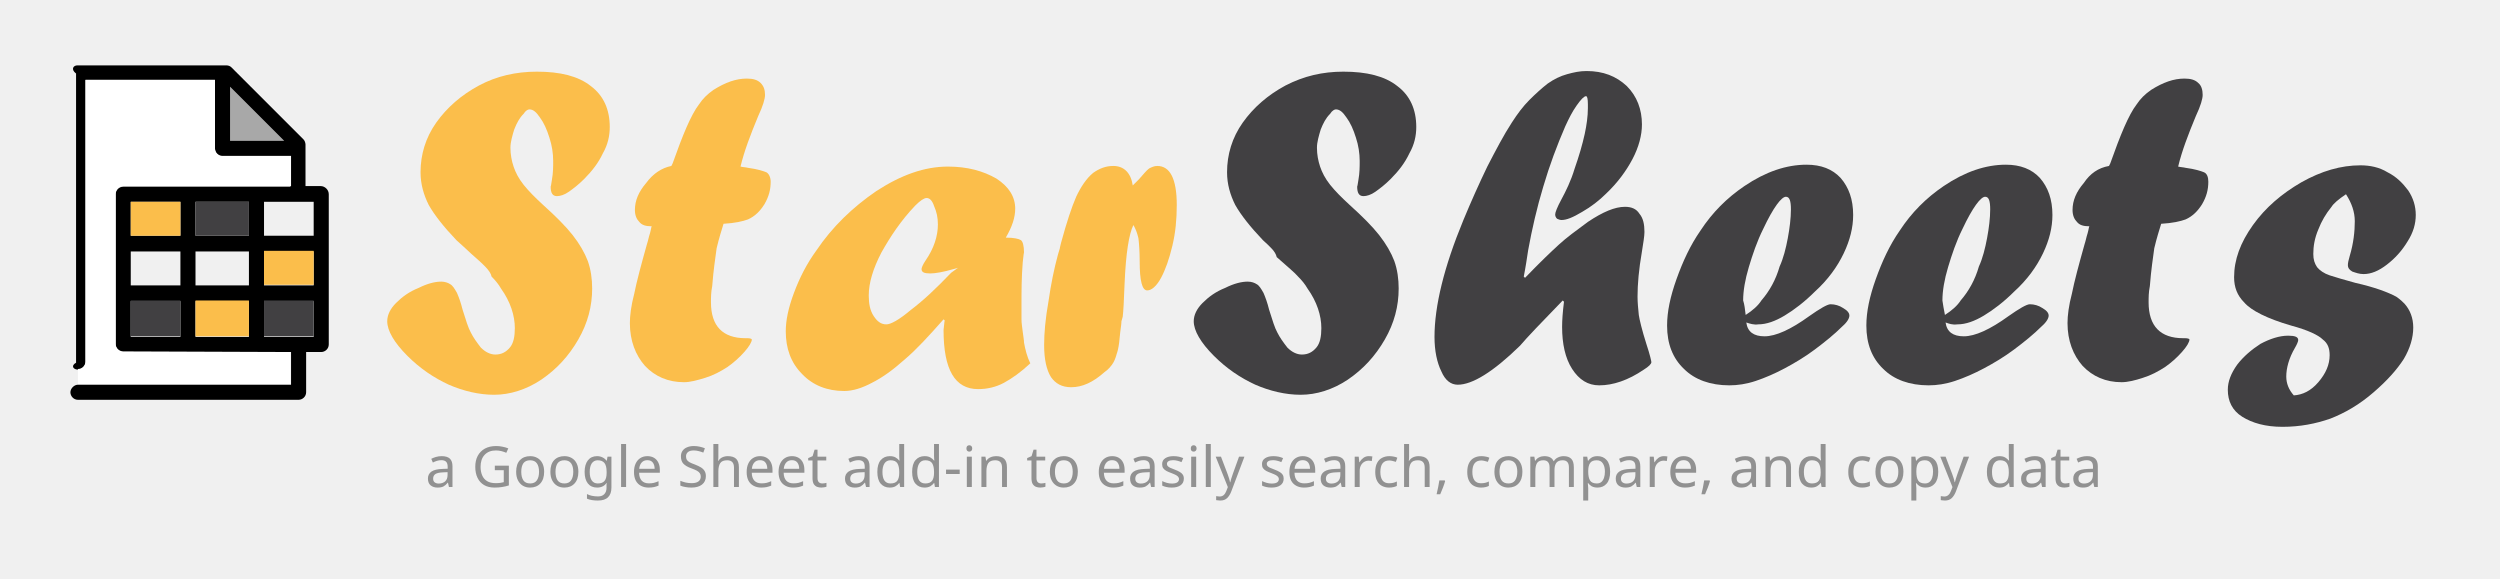
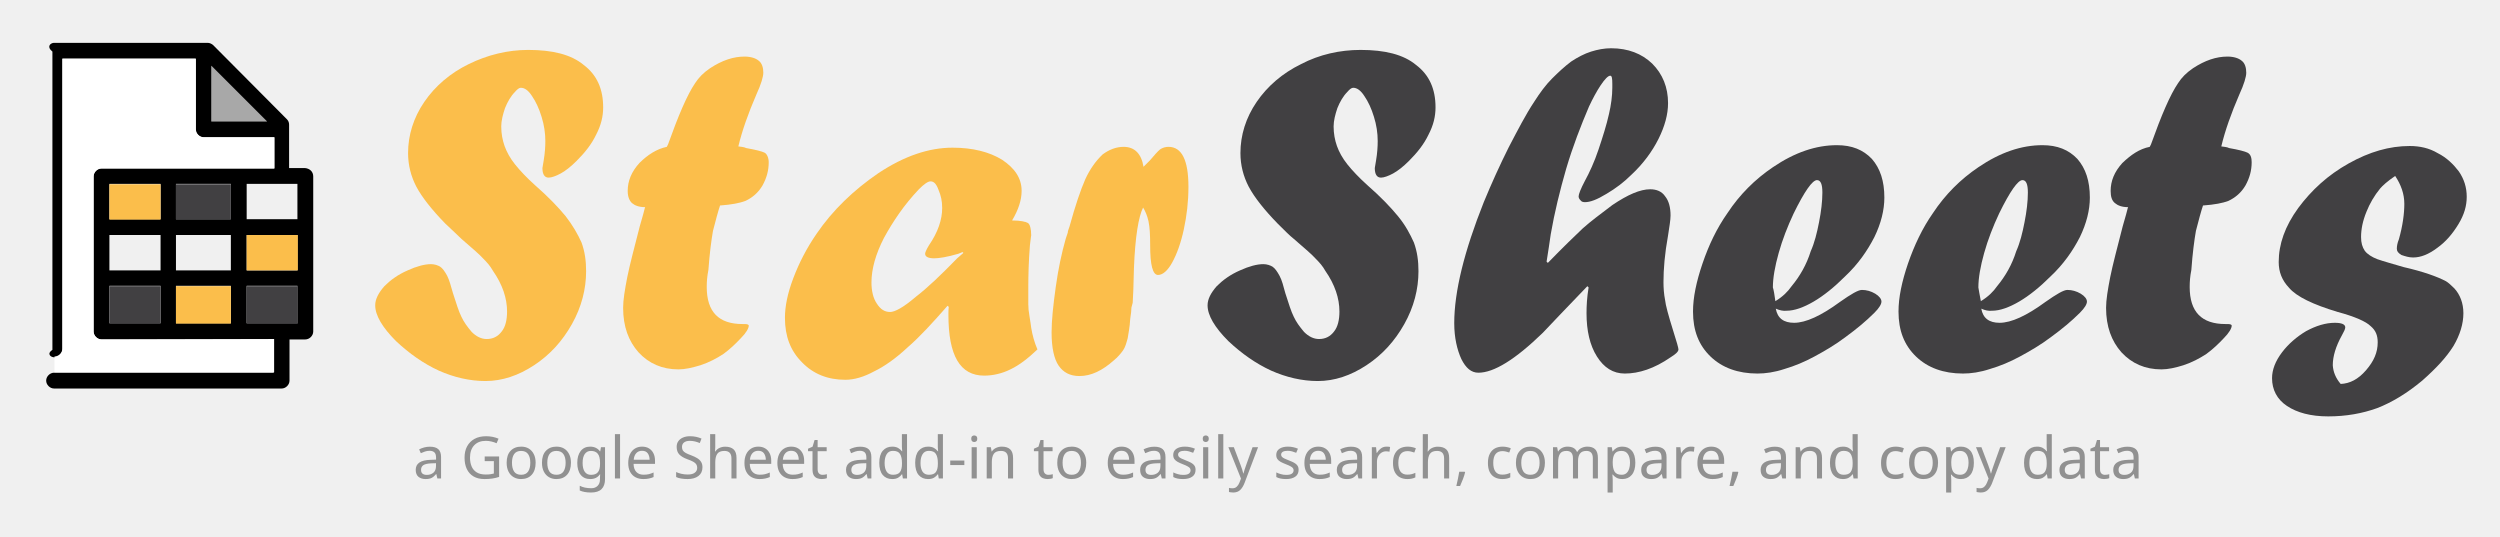
- <svg xmlns="http://www.w3.org/2000/svg" version="1.1" id="Layer_1" x="0px" y="0px" viewBox="0 0 397.7 92" style="enable-background:new 0 0 397.7 92;" xml:space="preserve">
+ <svg xmlns="http://www.w3.org/2000/svg" version="1.1" id="Layer_1" x="0px" y="0px" viewBox="0 0 601 129" style="enable-background:new 0 0 601 129;" xml:space="preserve">
  <style type="text/css">
	.st0{fill:#A8A8A8;}
	.st1{fill:#414042;}
	.st2{fill:#FBBE4B;}
	.st3{fill:#FFFFFF;}
	.st4{enable-background:new    ;}
	.st5{fill:#919191;}
	.st6{font-family:'UbuntuMono-BoldItalic';}
- 	.st7{font-size:9px;}
+ 	.st7{font-size:14.032px;}
</style>
  <g id="XMLID_1_">
    <g>
-       <polygon class="st0" points="45.2,22.4 36.6,22.4 36.6,13.8   " />
-       <path d="M52.3,30.9v23.9c0,0.7-0.6,1.2-1.2,1.2h-2.4v6.4c0,0.7-0.6,1.2-1.2,1.2h-35c0,0,0,0-0.1,0c-0.7,0-1.2-0.6-1.2-1.2    s0.6-1.2,1.2-1.2l0,0h33.9V56H19.6c-0.7,0-1.2-0.6-1.2-1.2V30.9c0-0.7,0.6-1.2,1.2-1.2h26.6v-4.8H35.4c-0.7,0-1.2-0.6-1.2-1.2    V12.7H13.6v44.8c0,0,0,0,0,0.1c0,0.7-0.6,1.2-1.2,1.2c-0.7,0-1.2-0.6-0.3-1.1v-46c-0.9-0.7-0.4-1.3,0.2-1.3c0.1,0,0.1,0,0.1,0    h23.6c0.3,0,0.6,0.1,0.8,0.3l11.5,11.5c0.2,0.2,0.3,0.6,0.3,0.8v6.6h2.4C51.7,29.6,52.3,30.2,52.3,30.9z M49.9,53.6v-5.7H42v5.7    H49.9z M49.9,45.4v-5.4H42v5.4C42,45.4,49.9,45.4,49.9,45.4z M49.9,37.5v-5.4H42v5.4H49.9z M36.6,22.4h8.6l-8.6-8.6V22.4z     M39.6,53.6v-5.7h-8.5v5.7H39.6z M39.6,45.4v-5.4h-8.5v5.4C31.1,45.4,39.6,45.4,39.6,45.4z M39.6,37.5v-5.4h-8.5v5.4H39.6z     M28.7,53.6v-5.7h-7.9v5.7H28.7z M28.7,45.4v-5.4h-7.9v5.4C20.8,45.4,28.7,45.4,28.7,45.4z M28.7,37.5v-5.4h-7.9v5.4H28.7z" />
-       <rect x="42" y="47.8" class="st1" width="7.9" height="5.7" />
-       <rect x="42" y="39.9" class="st2" width="7.9" height="5.4" />
-       <path class="st3" d="M46.2,56v5.1H12.4l0,0v-2.4c0.7,0,1.2-0.6,1.2-1.2c0,0,0,0,0-0.1V12.7h20.6v10.9c0,0.7,0.6,1.2,1.2,1.2h10.9    v4.8H19.6c-0.7,0-1.2,0.6-1.2,1.2v23.9c0,0.7,0.6,1.2,1.2,1.2L46.2,56L46.2,56z" />
-       <rect x="31.1" y="47.8" class="st2" width="8.5" height="5.7" />
-       <rect x="31.1" y="32.1" class="st1" width="8.5" height="5.4" />
-       <rect x="20.8" y="47.8" class="st1" width="7.9" height="5.7" />
-       <rect x="20.8" y="32.1" class="st2" width="7.9" height="5.4" />
+       <polygon class="st0" points="64.2,29.2 50.8,29.2 50.8,15.8   " />
+       <path d="M75.3,42.4v37.3c0,1-0.9,1.9-1.9,1.9h-3.8v9.9c0,1-0.9,1.9-1.9,1.9H13.1c0,0,0,0-0.1,0c-1,0-1.9-0.9-1.9-1.9    c0-1,0.9-1.9,1.9-1.9l0,0h52.8v-8H24.4c-1,0-1.9-0.9-1.9-1.9V42.4c0-1,0.9-1.9,1.9-1.9h41.5v-7.5h-17c-1,0-1.9-0.9-1.9-1.9V14.1    H15v69.8c0,0,0,0,0,0.1c0,1-0.9,1.9-1.9,1.9s-1.9-0.9-0.5-1.8V12.4c-1.4-1.1-0.6-2,0.3-2.1c0.1,0,0.1,0,0.2,0h36.8    c0.5,0,0.9,0.2,1.3,0.5L69,28.7c0.4,0.4,0.5,0.9,0.5,1.3v10.4h3.8C74.5,40.5,75.3,41.3,75.3,42.4z M71.5,77.7v-9H59.3v9H71.5z     M71.5,65v-8.5H59.3V65C59.3,65,71.5,65,71.5,65z M71.5,52.7v-8.5H59.3v8.5H71.5z M50.8,29.2h13.4L50.8,15.8V29.2z M55.5,77.7v-9    H42.3v9H55.5z M55.5,65v-8.5H42.3V65C42.3,65,55.5,65,55.5,65z M55.5,52.7v-8.5H42.3v8.5H55.5z M38.6,77.7v-9H26.3v9H38.6z     M38.6,65v-8.5H26.3V65C26.3,65,38.6,65,38.6,65z M38.6,52.7v-8.5H26.3v8.5H38.6z" />
+       <rect x="59.3" y="68.8" class="st1" width="12.3" height="9" />
+       <rect x="59.3" y="56.5" class="st2" width="12.3" height="8.5" />
+       <path class="st3" d="M65.9,81.5v8H13.1l0,0v-3.8c1,0,1.9-0.9,1.9-1.9c0,0,0,0,0-0.1V14.1h32.1v17c0,1,0.9,1.9,1.9,1.9h17v7.5H24.4    c-1,0-1.9,0.9-1.9,1.9v37.3c0,1,0.9,1.9,1.9,1.9L65.9,81.5L65.9,81.5z" />
+       <rect x="42.3" y="68.8" class="st2" width="13.2" height="9" />
+       <rect x="42.3" y="44.3" class="st1" width="13.2" height="8.5" />
+       <rect x="26.3" y="68.8" class="st1" width="12.3" height="9" />
+       <rect x="26.3" y="44.3" class="st2" width="12.3" height="8.5" />
    </g>
  </g>
  <g class="st4">
-     <path class="st2" d="M72.6,38.2c-2-2.1-3.5-4-4.4-5.6c-0.8-1.6-1.3-3.3-1.3-5.2c0-2.8,0.8-5.5,2.5-7.9s4-4.4,6.8-5.9   s5.9-2.2,9.2-2.2c3.7,0,6.6,0.7,8.6,2.3c2,1.5,3,3.7,3,6.5c0,1.4-0.3,2.8-1.1,4.2c-0.7,1.5-1.7,2.8-3,4.1c-0.9,0.9-1.7,1.5-2.4,2   s-1.4,0.7-1.9,0.7c-0.7,0-1-0.5-1-1.5c0,0,0.1-0.3,0.2-1.1c0.2-1.1,0.2-2.1,0.2-3c0-1.2-0.2-2.5-0.6-3.7c-0.4-1.3-0.9-2.4-1.5-3.2   c-0.6-0.9-1.1-1.3-1.7-1.3c-0.2,0-0.6,0.2-0.9,0.7c-0.7,0.7-1.1,1.5-1.5,2.5c-0.3,1-0.6,2-0.6,2.9c0,1.1,0.2,2.1,0.5,3   c0.3,0.9,0.8,1.9,1.6,2.9c0.8,1,1.8,2,3.1,3.2c2,1.8,3.6,3.4,4.7,4.8c1.1,1.4,1.9,2.8,2.4,4.1c0.5,1.4,0.7,2.9,0.7,4.4   c0,2.8-0.7,5.5-2.2,8.1c-1.5,2.6-3.4,4.7-5.9,6.4c-2.4,1.6-5,2.4-7.5,2.4c-2.4,0-4.9-0.6-7.2-1.6c-2.4-1.1-4.6-2.6-6.6-4.6   c-2.1-2.1-3.2-4-3.2-5.5c0-1,0.5-2,1.4-2.9c1-1,2.1-1.8,3.6-2.4c1.4-0.7,2.6-1,3.6-1c0.6,0,1.1,0.2,1.4,0.4   c0.4,0.2,0.7,0.7,1.1,1.4c0.3,0.7,0.6,1.5,0.9,2.7c0.5,1.6,0.9,2.9,1.3,3.6c0.4,0.8,0.9,1.5,1.6,2.4c0.7,0.7,1.5,1.1,2.3,1.1   c1,0,1.7-0.4,2.3-1.1c0.6-0.7,0.8-1.8,0.8-3.1c0-2-0.7-4.2-2.2-6.3c-0.4-0.7-0.9-1.3-1.5-1.9C78,43,76.8,42,75,40.4   C74.6,40,73.8,39.3,72.6,38.2z" />
-     <path class="st2" d="M106.8,26.4l0.2-0.4c1.6-4.5,2.9-7.7,4.2-9.4c0.6-0.9,1.3-1.6,2.3-2.3c1.9-1.2,3.6-1.8,5.3-1.8   c1,0,1.7,0.2,2.2,0.7s0.7,1.1,0.7,1.9c0,0.6-0.3,1.7-1.1,3.4c-1.2,2.9-2.2,5.5-2.8,8c0.4,0.1,0.8,0.1,1.2,0.2   c1.5,0.2,2.4,0.5,2.9,0.7c0.4,0.2,0.7,0.8,0.7,1.5c0,1.3-0.3,2.4-1,3.6c-0.7,1.1-1.5,1.9-2.6,2.4c-0.8,0.3-2.1,0.6-3.9,0.7   c-0.3,1-0.7,2.2-1.1,3.9c-0.2,1.5-0.5,3.4-0.7,6c-0.2,1-0.2,1.8-0.2,2.6c0,3.8,1.9,5.7,5.5,5.7h0.2h0.1c0.4,0,0.7,0.1,0.7,0.2   c0,0.4-0.4,1.1-1.2,2c-0.8,0.9-1.7,1.7-2.7,2.4c-1.1,0.7-2.2,1.3-3.5,1.7c-1.3,0.4-2.4,0.7-3.4,0.7c-2.5,0-4.6-0.9-6.2-2.6   c-1.5-1.7-2.4-4-2.4-6.8c0-1.2,0.2-2.8,0.7-4.7c0.4-2,1.1-4.6,2-7.8c0.2-0.6,0.3-1.2,0.5-1.8c0.2-0.7,0.2-1.1,0.3-1.1   c-1,0-1.6-0.2-2-0.7c-0.4-0.4-0.7-1-0.7-1.9c0-1.5,0.6-2.9,1.8-4.3C103.9,27.6,105.3,26.7,106.8,26.4z" />
-     <path class="st2" d="M150.3,50.9V51l-0.2-0.2c-2.3,2.6-4.3,4.8-6.2,6.4c-1.9,1.7-3.6,2.9-5.2,3.7c-1.5,0.8-3,1.3-4.4,1.3   c-2.7,0-5-0.9-6.7-2.7c-1.8-1.8-2.6-4.1-2.6-6.8c0-1.7,0.4-3.7,1.3-6.1c0.9-2.4,2-4.6,3.6-6.8c2.5-3.7,5.7-6.8,9.5-9.4   c4-2.6,7.7-3.9,11.4-3.9c3.1,0,5.6,0.7,7.7,1.9c2,1.3,3,2.9,3,4.8c0,1.4-0.5,2.9-1.5,4.6c1.3,0,2.1,0.2,2.4,0.4   c0.3,0.2,0.5,0.9,0.5,2c0-0.1-0.1,0.4-0.2,1.5c-0.2,2.4-0.2,4.6-0.2,6.7c0,1.1,0,1.9,0,2.4c0,0.6,0.1,1.2,0.2,2s0.2,1.3,0.2,1.7   c0.2,1.1,0.5,2.3,1,3.3c-1.5,1.4-2.9,2.4-4.2,3.1c-1.3,0.7-2.7,1-4.1,1c-3.7,0-5.5-3.1-5.5-9.4C150.2,51.8,150.2,51.3,150.3,50.9z    M152.4,42.6l-0.7,0.2c-1.7,0.5-3,0.7-3.7,0.7c-1,0-1.4-0.2-1.4-0.7c0-0.2,0.2-0.7,0.6-1.3c1.4-2,2-4,2-5.8c0-1.1-0.2-2-0.6-2.9   c-0.3-0.9-0.7-1.3-1.2-1.3c-0.4,0-1,0.4-1.8,1.2c-2.3,2.4-4,5-5.4,7.5c-1.3,2.5-2,4.8-2,6.8c0,1.3,0.2,2.4,0.8,3.3   c0.6,0.9,1.2,1.3,2,1.3c0.7,0,2-0.7,3.9-2.3c2-1.5,4.1-3.5,6.4-5.9L152.4,42.6L152.4,42.6z" />
-     <path class="st2" d="M178.6,50.4l-0.2,0.7c0,0.4-0.1,1-0.2,1.8c-0.1,1.2-0.2,2.1-0.4,2.9c-0.2,0.7-0.4,1.4-0.7,1.9   c-0.3,0.5-0.8,1.1-1.4,1.5c-1.8,1.6-3.5,2.4-5.3,2.4c-1.5,0-2.5-0.6-3.2-1.6c-0.7-1.1-1.1-2.8-1.1-5.1c0-1.9,0.2-4.2,0.7-7   c0.4-2.8,0.9-5.2,1.5-7.4l0.3-1c0-0.2,0.1-0.4,0.2-0.9c0.9-3.3,1.7-5.7,2.4-7.3c0.7-1.5,1.6-2.9,2.7-3.8c1-0.7,2-1.1,3.2-1.1   c1.7,0,2.8,1.1,3.1,3.1c0.3-0.3,0.7-0.7,1-1c0.7-0.8,1.2-1.4,1.6-1.7c0.4-0.2,0.8-0.4,1.3-0.4c2,0,3.1,2,3.1,6.2   c0,2.3-0.2,4.4-0.7,6.5c-0.5,2.1-1.1,3.8-1.8,5.1c-0.7,1.3-1.5,2-2.2,2c-0.8,0-1.2-1.5-1.2-4.6c0-1.6-0.1-2.9-0.2-3.7   c-0.2-0.9-0.5-1.6-0.8-2.1c-0.7,1.4-1.2,4.5-1.4,9.3C178.8,47.9,178.7,49.6,178.6,50.4z" />
+     <path class="st2" d="M107,53.7c-3.2-3.3-5.5-6.2-6.9-8.8c-1.3-2.5-2-5.2-2-8.1c0-4.3,1.3-8.5,3.9-12.3s6.2-6.9,10.7-9.1   S122,12,127,12c5.8,0,10.3,1.1,13.3,3.6c3.2,2.4,4.7,5.8,4.7,10.2c0,2.2-0.5,4.3-1.7,6.6c-1.1,2.3-2.7,4.3-4.7,6.3   c-1.4,1.4-2.7,2.4-3.8,3c-1.1,0.6-2.2,1-2.9,1c-1,0-1.5-0.8-1.5-2.3c0,0,0.1-0.5,0.3-1.8c0.3-1.8,0.4-3.3,0.4-4.7   c0-1.9-0.3-3.9-0.9-5.8c-0.6-2-1.4-3.7-2.3-5c-0.9-1.4-1.8-2-2.7-2c-0.4,0-0.9,0.4-1.4,1c-1,1-1.8,2.4-2.4,3.9   c-0.5,1.5-0.9,3-0.9,4.4c0,1.7,0.3,3.3,0.8,4.7c0.5,1.4,1.3,2.9,2.5,4.4s2.8,3.2,4.8,5c3.2,2.8,5.6,5.3,7.4,7.5   c1.7,2.2,2.9,4.3,3.8,6.3c0.8,2.2,1.1,4.4,1.1,6.9c0,4.3-1.1,8.6-3.4,12.7c-2.3,4.1-5.3,7.4-9.1,9.9c-3.8,2.5-7.7,3.8-11.7,3.8   c-3.8,0-7.6-0.9-11.2-2.5c-3.7-1.7-7.1-4.1-10.3-7.1c-3.3-3.3-5-6.2-5-8.6c0-1.5,0.8-3,2.2-4.6c1.5-1.5,3.3-2.8,5.6-3.8   c2.2-1,4.1-1.5,5.6-1.5c0.9,0,1.7,0.3,2.2,0.6c0.6,0.4,1.1,1.1,1.7,2.2c0.5,1,0.9,2.4,1.4,4.2c0.8,2.5,1.4,4.4,2,5.6   c0.6,1.3,1.4,2.4,2.5,3.7c1.1,1.1,2.3,1.7,3.6,1.7c1.5,0,2.7-0.6,3.6-1.8c0.9-1.1,1.3-2.8,1.3-4.8c0-3.2-1.1-6.5-3.4-9.8   c-0.6-1.1-1.4-2-2.3-2.9c-0.8-0.9-2.5-2.4-5.3-4.8C110.2,56.7,108.9,55.5,107,53.7z" />
+     <path class="st2" d="M160.3,35.3l0.3-0.6c2.5-7,4.6-11.9,6.5-14.7c0.9-1.4,2-2.5,3.6-3.6c2.9-1.9,5.6-2.8,8.3-2.8   c1.5,0,2.7,0.4,3.4,1c0.8,0.6,1.1,1.7,1.1,2.9c0,0.9-0.5,2.7-1.7,5.3c-1.9,4.4-3.4,8.6-4.3,12.4c0.6,0.1,1.3,0.1,1.9,0.4   c2.3,0.4,3.8,0.8,4.4,1.1s1,1.3,1,2.3c0,2-0.5,3.8-1.5,5.6c-1,1.7-2.4,2.9-4.1,3.7c-1.3,0.5-3.3,0.9-6.1,1.1   c-0.5,1.5-1,3.4-1.7,6.1c-0.4,2.3-0.8,5.3-1.1,9.4c-0.3,1.5-0.4,2.8-0.4,4.1c0,6,2.9,8.9,8.6,8.9h0.4h0.1c0.6,0,1,0.1,1,0.4   c0,0.6-0.6,1.7-1.9,3c-1.3,1.4-2.7,2.7-4.2,3.8c-1.7,1.1-3.4,2-5.5,2.7c-2,0.6-3.7,1-5.3,1c-3.9,0-7.1-1.4-9.6-4.1   c-2.4-2.7-3.7-6.2-3.7-10.7c0-1.9,0.4-4.3,1-7.4c0.6-3,1.7-7.1,3-12.2c0.3-0.9,0.5-1.9,0.8-2.8c0.3-1,0.4-1.7,0.5-1.8   c-1.5,0-2.5-0.4-3.2-1c-0.6-0.6-1-1.5-1-2.9c0-2.4,0.9-4.6,2.8-6.7C155.7,37.2,157.9,35.8,160.3,35.3z" />
+     <path class="st2" d="M228.1,73.5v0.3l-0.3-0.3c-3.6,4.1-6.7,7.5-9.6,10c-2.9,2.7-5.6,4.6-8.1,5.8c-2.4,1.3-4.7,2-6.9,2   c-4.2,0-7.7-1.4-10.4-4.2c-2.8-2.8-4.1-6.3-4.1-10.7c0-2.7,0.6-5.8,2-9.5c1.4-3.7,3.2-7.2,5.6-10.7c3.9-5.7,8.9-10.5,14.9-14.6   c6.2-4.1,12.1-6.1,17.8-6.1c4.8,0,8.8,1,11.9,2.9c3,2,4.7,4.4,4.7,7.5c0,2.2-0.8,4.6-2.3,7.1c2,0,3.3,0.3,3.8,0.6s0.8,1.4,0.8,3   c0-0.1-0.1,0.6-0.3,2.3c-0.3,3.7-0.4,7.2-0.4,10.4c0,1.7,0,2.9,0,3.8c0,0.9,0.1,1.9,0.3,3s0.3,2,0.4,2.7c0.3,1.8,0.8,3.6,1.5,5.2   c-2.3,2.2-4.4,3.8-6.5,4.8c-2,1-4.2,1.5-6.3,1.5c-5.8,0-8.6-4.8-8.6-14.6C228,75.1,228,74.2,228.1,73.5z M231.4,60.6l-1,0.4   c-2.7,0.8-4.7,1.1-5.8,1.1c-1.5,0-2.2-0.4-2.2-1.1c0-0.3,0.3-1,0.9-2c2.2-3.2,3.2-6.2,3.2-9c0-1.7-0.3-3-0.9-4.4   c-0.5-1.4-1.1-2-1.9-2c-0.6,0-1.5,0.6-2.8,1.9c-3.6,3.8-6.2,7.7-8.4,11.7c-2,3.9-3,7.5-3,10.7c0,2,0.4,3.8,1.3,5.1   c0.9,1.4,1.9,2,3.2,2c1.1,0,3.2-1.1,6.1-3.6c3-2.3,6.3-5.5,10-9.3l1.5-1.3L231.4,60.6z" />
+     <path class="st2" d="M272.3,72.8l-0.3,1.1c0,0.6-0.1,1.5-0.3,2.8c-0.1,1.9-0.4,3.3-0.6,4.6c-0.3,1.1-0.6,2.2-1.1,2.9   s-1.3,1.7-2.2,2.4c-2.8,2.5-5.5,3.8-8.3,3.8c-2.3,0-3.9-0.9-5-2.5s-1.7-4.3-1.7-8c0-2.9,0.4-6.6,1-10.9s1.4-8.1,2.4-11.6l0.5-1.5   c0-0.3,0.1-0.6,0.4-1.4c1.4-5.1,2.7-8.9,3.8-11.4c1.1-2.4,2.5-4.4,4.2-6c1.5-1.1,3.2-1.8,5-1.8c2.7,0,4.3,1.7,4.8,4.8   c0.5-0.5,1-1,1.5-1.5c1.1-1.3,1.9-2.2,2.5-2.7c0.6-0.4,1.3-0.6,2-0.6c3.2,0,4.8,3.2,4.8,9.6c0,3.6-0.4,6.9-1.1,10.2s-1.7,6-2.8,8   c-1.1,2-2.3,3-3.4,3c-1.3,0-1.9-2.4-1.9-7.1c0-2.5-0.1-4.4-0.4-5.8s-0.8-2.5-1.3-3.3c-1.1,2.2-1.9,7-2.2,14.5   C272.5,68.8,272.4,71.6,272.3,72.8z" />
  </g>
  <g class="st4">
-     <path class="st1" d="M200.9,38.2c-2-2.1-3.5-4-4.4-5.6c-0.8-1.6-1.3-3.3-1.3-5.2c0-2.8,0.8-5.5,2.5-7.9c1.7-2.4,4-4.4,6.8-5.9   c2.9-1.5,5.9-2.2,9.2-2.2c3.7,0,6.6,0.7,8.6,2.3c2,1.5,3,3.7,3,6.5c0,1.4-0.3,2.8-1.1,4.2c-0.7,1.5-1.7,2.8-3,4.1   c-0.9,0.9-1.7,1.5-2.4,2s-1.4,0.7-1.9,0.7c-0.7,0-1-0.5-1-1.5c0,0,0.1-0.3,0.2-1.1c0.2-1.1,0.2-2.1,0.2-3c0-1.2-0.2-2.5-0.6-3.7   c-0.4-1.3-0.9-2.4-1.5-3.2c-0.6-0.9-1.1-1.3-1.7-1.3c-0.2,0-0.6,0.2-0.9,0.7c-0.7,0.7-1.1,1.5-1.5,2.5c-0.3,1-0.6,2-0.6,2.9   c0,1.1,0.2,2.1,0.5,3c0.3,0.9,0.8,1.9,1.6,2.9s1.8,2,3.1,3.2c2,1.8,3.6,3.4,4.7,4.8c1.1,1.4,1.9,2.8,2.4,4.1   c0.5,1.4,0.7,2.9,0.7,4.4c0,2.8-0.7,5.5-2.2,8.1c-1.5,2.6-3.4,4.7-5.9,6.4c-2.4,1.6-5,2.4-7.5,2.4c-2.4,0-4.9-0.6-7.2-1.6   c-2.4-1.1-4.6-2.6-6.6-4.6c-2.1-2.1-3.2-4-3.2-5.5c0-1,0.5-2,1.4-2.9c1-1,2.1-1.8,3.6-2.4c1.4-0.7,2.6-1,3.6-1   c0.6,0,1.1,0.2,1.4,0.4c0.4,0.2,0.7,0.7,1.1,1.4c0.3,0.7,0.6,1.5,0.9,2.7c0.5,1.6,0.9,2.9,1.3,3.6c0.4,0.8,0.9,1.5,1.6,2.4   c0.7,0.7,1.5,1.1,2.3,1.1c1,0,1.7-0.4,2.3-1.1c0.6-0.7,0.8-1.8,0.8-3.1c0-2-0.7-4.2-2.2-6.3c-0.4-0.7-0.9-1.3-1.5-1.9   c-0.5-0.6-1.6-1.5-3.4-3.1C202.9,40,202.1,39.3,200.9,38.2z" />
-     <path class="st1" d="M252.6,17.2v-0.6c0-0.9-0.1-1.3-0.3-1.3c-0.3,0-0.8,0.5-1.5,1.5c-0.7,1-1.2,2-1.8,3.3c-1.3,3-2.5,6.2-3.5,9.6   c-1,3.3-1.8,6.8-2.4,10.1c-0.2,1.3-0.4,2.7-0.7,4.2l0.2,0.2c2.4-2.5,4.2-4.2,5.4-5.3c1.2-1.1,2.7-2.2,4.6-3.6   c2.4-1.6,4.3-2.4,5.9-2.4c1,0,1.8,0.3,2.3,1.1c0.6,0.7,0.8,1.7,0.8,2.9c0,0.7-0.2,1.8-0.4,3.1c-0.5,2.9-0.7,5.2-0.7,7.2   c0,0.9,0.1,1.9,0.2,2.9c0.1,0.7,0.5,2.4,1.2,4.6c0.6,1.8,0.8,2.8,0.8,2.9c0,0.3-0.4,0.7-1.2,1.2c-2.5,1.7-4.9,2.5-7.1,2.5   c-1.8,0-3.2-0.9-4.3-2.6c-1.1-1.7-1.6-4-1.6-6.7c0-1.1,0.1-2.4,0.3-4l-0.2-0.2c-3.4,3.5-5.7,5.9-6.8,7.2c-4.3,4.2-7.6,6.2-9.9,6.2   c-1.1,0-2-0.7-2.6-2.1c-0.7-1.4-1.1-3.3-1.1-5.5c0-4.9,1.5-11.1,4.6-18.6c1.2-2.9,2.5-5.8,3.8-8.5c1.4-2.7,2.6-5,3.9-7   c0.9-1.4,1.8-2.6,2.8-3.6s2-1.9,2.9-2.6c1-0.7,2-1.2,3.1-1.5c1.1-0.3,2-0.5,3.1-0.5c2.6,0,4.7,0.8,6.4,2.4c1.6,1.6,2.4,3.7,2.4,6.1   c0,1.7-0.5,3.6-1.5,5.5s-2.4,3.8-4.2,5.5c-1.1,1.1-2.4,2.1-3.8,2.9c-1.5,0.9-2.5,1.3-3.3,1.3c-0.2,0-0.5-0.1-0.7-0.2   c-0.2-0.2-0.3-0.4-0.3-0.7c0-0.3,0.3-1.1,1-2.4c0.7-1.3,1.5-2.9,2.1-4.9c0.7-2,1.2-3.7,1.6-5.5C252.4,19.9,252.6,18.5,252.6,17.2z" />
-     <path class="st1" d="M277.8,51.3c0.2,1.5,1.2,2.2,2.9,2.2c1.8,0,4.2-1.1,7.1-3.2c1.7-1.2,2.9-1.9,3.4-1.9c0.7,0,1.4,0.2,2,0.6   c0.7,0.4,1,0.8,1,1.2c0,0.4-0.3,1-1.1,1.7c-1.3,1.3-2.8,2.5-4.4,3.7s-3.3,2.2-4.8,3c-1.5,0.8-3.1,1.5-4.6,2   c-1.5,0.5-2.9,0.7-4.2,0.7c-3,0-5.5-0.9-7.2-2.6c-1.8-1.7-2.7-4-2.7-6.9c0-2.2,0.5-4.6,1.5-7.4c1-2.8,2.2-5.4,3.8-7.7   c1.9-2.9,4.2-5.2,7-7.1c3.4-2.3,6.7-3.4,9.9-3.4c2.3,0,4.1,0.7,5.4,2.1c1.3,1.5,2,3.4,2,5.9c0,2-0.5,4-1.5,6.1s-2.5,4.2-4.6,6.1   c-1.6,1.6-3.3,2.9-4.8,3.8c-1.5,0.9-2.9,1.4-4.2,1.4C279,51.7,278.4,51.5,277.8,51.3z M277.7,50.1c1.1-0.7,2-1.5,2.5-2.3   c1.3-1.5,2.3-3.3,2.9-5.4c0.6-1.3,1-2.9,1.3-4.5c0.3-1.6,0.5-3.2,0.5-4.6c0-1.3-0.2-2-0.8-2c-0.7,0-2,1.7-3.6,5.1   c-1,2-1.7,4.1-2.3,6.1c-0.6,2-0.9,3.8-0.9,5.3C277.5,48.4,277.6,49.2,277.7,50.1z" />
-     <path class="st1" d="M309.5,51.3c0.2,1.5,1.2,2.2,2.9,2.2c1.8,0,4.2-1.1,7.1-3.2c1.7-1.2,2.9-1.9,3.4-1.9c0.7,0,1.4,0.2,2,0.6   c0.7,0.4,1,0.8,1,1.2c0,0.4-0.3,1-1.1,1.7c-1.3,1.3-2.8,2.5-4.4,3.7s-3.3,2.2-4.8,3c-1.5,0.8-3.1,1.5-4.6,2   c-1.5,0.5-2.9,0.7-4.2,0.7c-3,0-5.5-0.9-7.2-2.6c-1.8-1.7-2.7-4-2.7-6.9c0-2.2,0.5-4.6,1.5-7.4c1-2.8,2.2-5.4,3.8-7.7   c1.9-2.9,4.2-5.2,7-7.1c3.4-2.3,6.7-3.4,9.9-3.4c2.3,0,4.1,0.7,5.4,2.1c1.3,1.5,2,3.4,2,5.9c0,2-0.5,4-1.5,6.1s-2.5,4.2-4.6,6.1   c-1.6,1.6-3.3,2.9-4.8,3.8c-1.5,0.9-2.9,1.4-4.2,1.4C310.5,51.7,310.1,51.5,309.5,51.3z M309.4,50.1c1.1-0.7,2-1.5,2.5-2.3   c1.3-1.5,2.3-3.3,2.9-5.4c0.6-1.3,1-2.9,1.3-4.5c0.3-1.6,0.5-3.2,0.5-4.6c0-1.3-0.2-2-0.8-2c-0.7,0-2,1.7-3.6,5.1   c-1,2-1.7,4.1-2.3,6.1c-0.6,2-0.9,3.8-0.9,5.3C309.1,48.4,309.2,49.2,309.4,50.1z" />
-     <path class="st1" d="M335.5,26.4l0.2-0.4c1.6-4.5,2.9-7.7,4.2-9.4c0.6-0.9,1.3-1.6,2.3-2.3c1.9-1.2,3.6-1.8,5.3-1.8   c1,0,1.7,0.2,2.2,0.7c0.5,0.4,0.7,1.1,0.7,1.9c0,0.6-0.3,1.7-1.1,3.4c-1.2,2.9-2.2,5.5-2.8,8c0.4,0.1,0.8,0.1,1.2,0.2   c1.5,0.2,2.4,0.5,2.9,0.7c0.5,0.2,0.7,0.8,0.7,1.5c0,1.3-0.3,2.4-1,3.6c-0.7,1.1-1.5,1.9-2.6,2.4c-0.8,0.3-2.1,0.6-3.9,0.7   c-0.3,1-0.7,2.2-1.1,3.9c-0.2,1.5-0.5,3.4-0.7,6c-0.2,1-0.2,1.8-0.2,2.6c0,3.8,1.9,5.7,5.5,5.7h0.2h0.1c0.4,0,0.7,0.1,0.7,0.2   c0,0.4-0.4,1.1-1.2,2c-0.8,0.9-1.7,1.7-2.7,2.4c-1.1,0.7-2.2,1.3-3.5,1.7c-1.2,0.4-2.4,0.7-3.4,0.7c-2.5,0-4.6-0.9-6.2-2.6   c-1.5-1.7-2.4-4-2.4-6.8c0-1.2,0.2-2.8,0.7-4.7c0.4-2,1.1-4.6,2-7.8c0.2-0.6,0.3-1.2,0.5-1.8c0.2-0.7,0.2-1.1,0.3-1.1   c-1,0-1.6-0.2-2-0.7c-0.4-0.4-0.7-1-0.7-1.9c0-1.5,0.6-2.9,1.8-4.3C332.5,27.6,333.8,26.7,335.5,26.4z" />
-     <path class="st1" d="M364.9,62.9c1.4-0.1,2.7-0.7,3.9-2.1s1.8-2.8,1.8-4.3c0-1.1-0.3-1.9-1.1-2.5c-0.7-0.7-2.4-1.5-5-2.2   c-3.8-1.1-6.4-2.4-7.5-3.7c-1.1-1.1-1.6-2.4-1.6-4c0-2.8,1-5.5,3-8.3c2-2.8,4.6-5,7.7-6.8c3.2-1.8,6.3-2.7,9.4-2.7   c1.5,0,3,0.3,4.3,1.1c1.4,0.7,2.4,1.7,3.3,2.9c0.8,1.2,1.2,2.5,1.2,3.9c0,1.4-0.4,2.8-1.3,4.2c-0.9,1.5-2,2.7-3.3,3.7   c-1.3,1-2.5,1.5-3.7,1.5c-0.7,0-1.2-0.2-1.8-0.4c-0.5-0.3-0.7-0.6-0.7-1s0.1-0.8,0.3-1.5c0.6-2,0.8-3.9,0.8-5.5   c0-1.5-0.5-2.9-1.4-4.3c-1.2,0.8-2,1.5-2.3,2c-0.9,1.1-1.6,2.3-2.1,3.6c-0.6,1.4-0.8,2.7-0.8,3.9c0,0.9,0.2,1.5,0.6,2.1   c0.4,0.5,1.1,1,2,1.3c0.9,0.3,2.3,0.7,4.1,1.2c3.1,0.7,5.2,1.5,6.5,2.2c0.3,0.2,0.7,0.5,1.3,1.1c0.9,1,1.4,2.3,1.4,3.8   c0,1.6-0.5,3.3-1.5,5c-1.1,1.7-2.6,3.4-4.8,5.3c-2.3,2-4.6,3.3-6.9,4.2c-2.3,0.8-4.8,1.3-7.6,1.3c-2.7,0-4.8-0.6-6.4-1.6   s-2.3-2.5-2.3-4.3c0-1.3,0.5-2.6,1.5-4c1-1.3,2.3-2.4,3.7-3.3c1.5-0.8,3-1.3,4.4-1.3c1.1,0,1.6,0.2,1.6,0.7c0,0.2-0.2,0.7-0.5,1.2   c-1,1.7-1.4,3.3-1.4,4.6C363.7,61,364.1,62,364.9,62.9z" />
+     <path class="st1" d="M307.1,53.7c-3.2-3.3-5.5-6.2-6.9-8.8c-1.3-2.5-2-5.2-2-8.1c0-4.3,1.3-8.5,3.9-12.3s6.2-6.9,10.7-9.1   c4.4-2.3,9.3-3.4,14.3-3.4c5.8,0,10.3,1.1,13.3,3.6c3.2,2.4,4.7,5.8,4.7,10.2c0,2.2-0.5,4.3-1.7,6.6c-1.1,2.3-2.7,4.3-4.7,6.3   c-1.4,1.4-2.7,2.4-3.8,3c-1.1,0.6-2.2,1-2.9,1c-1,0-1.5-0.8-1.5-2.3c0,0,0.1-0.5,0.3-1.8c0.3-1.8,0.4-3.3,0.4-4.7   c0-1.9-0.3-3.9-0.9-5.8c-0.6-2-1.4-3.7-2.3-5c-0.9-1.4-1.8-2-2.7-2c-0.4,0-0.9,0.4-1.4,1c-1,1-1.8,2.4-2.4,3.9   c-0.5,1.5-0.9,3-0.9,4.4c0,1.7,0.3,3.3,0.8,4.7s1.3,2.9,2.5,4.4s2.8,3.2,4.8,5c3.2,2.8,5.6,5.3,7.4,7.5s2.9,4.3,3.8,6.3   c0.8,2.2,1.1,4.4,1.1,6.9c0,4.3-1.1,8.6-3.4,12.7c-2.3,4.1-5.3,7.4-9.1,9.9c-3.8,2.5-7.7,3.8-11.7,3.8c-3.8,0-7.6-0.9-11.2-2.5   c-3.7-1.7-7.1-4.1-10.3-7.1c-3.3-3.3-5-6.2-5-8.6c0-1.5,0.8-3,2.2-4.6c1.5-1.5,3.3-2.8,5.6-3.8c2.2-1,4.1-1.5,5.6-1.5   c0.9,0,1.7,0.3,2.2,0.6c0.6,0.4,1.1,1.1,1.7,2.2s0.9,2.4,1.4,4.2c0.8,2.5,1.4,4.4,2,5.6c0.6,1.3,1.4,2.4,2.5,3.7   c1.1,1.1,2.3,1.7,3.6,1.7c1.5,0,2.7-0.6,3.6-1.8c0.9-1.1,1.3-2.8,1.3-4.8c0-3.2-1.1-6.5-3.4-9.8c-0.6-1.1-1.4-2-2.3-2.9   c-0.8-0.9-2.5-2.4-5.3-4.8C310.1,56.7,308.9,55.5,307.1,53.7z" />
+     <path class="st1" d="M387.6,21.1v-0.9c0-1.4-0.1-2-0.5-2c-0.5,0-1.3,0.8-2.3,2.3c-1,1.5-1.9,3.2-2.8,5.1c-2,4.7-3.9,9.6-5.5,15   c-1.5,5.2-2.8,10.5-3.7,15.7c-0.3,2-0.6,4.2-1,6.6l0.3,0.3c3.8-3.9,6.6-6.6,8.4-8.3c1.9-1.7,4.2-3.4,7.1-5.6   c3.7-2.5,6.7-3.8,9.1-3.8c1.5,0,2.8,0.5,3.6,1.7c0.9,1.1,1.3,2.7,1.3,4.6c0,1.1-0.3,2.8-0.6,4.8c-0.8,4.4-1.1,8.1-1.1,11.2   c0,1.4,0.1,2.9,0.4,4.4c0.1,1.1,0.8,3.7,1.9,7.2c0.9,2.8,1.3,4.3,1.3,4.6c0,0.5-0.6,1.1-1.9,1.9c-3.9,2.7-7.6,3.9-11,3.9   c-2.8,0-5-1.4-6.7-4.1c-1.7-2.7-2.5-6.2-2.5-10.4c0-1.7,0.1-3.8,0.5-6.2l-0.3-0.3c-5.3,5.5-8.9,9.3-10.7,11.2   c-6.7,6.5-11.8,9.6-15.5,9.6c-1.7,0-3-1.1-4.1-3.3c-1-2.2-1.7-5.1-1.7-8.6c0-7.6,2.4-17.3,7.1-29.1c1.9-4.6,3.9-9,6-13.2   c2.2-4.2,4.1-7.9,6.1-10.9c1.4-2.2,2.8-4.1,4.3-5.6c1.5-1.5,3-2.9,4.6-4.1c1.5-1,3.2-1.9,4.8-2.4s3.2-0.8,4.8-0.8   c4.1,0,7.4,1.3,9.9,3.7c2.5,2.5,3.8,5.7,3.8,9.5c0,2.7-0.8,5.6-2.3,8.6c-1.5,3-3.7,6-6.5,8.6c-1.8,1.8-3.8,3.3-6,4.6   c-2.3,1.4-3.9,2-5.2,2c-0.4,0-0.8-0.1-1-0.4c-0.3-0.3-0.5-0.6-0.5-1c0-0.5,0.5-1.8,1.5-3.7c1.1-2,2.3-4.6,3.3-7.6s1.9-5.8,2.5-8.5   C387.3,25.3,387.6,23,387.6,21.1z" />
+     <path class="st1" d="M426.9,74.2c0.4,2.3,1.9,3.4,4.4,3.4c2.8,0,6.5-1.7,11-5c2.7-1.9,4.4-2.9,5.3-2.9c1.1,0,2.2,0.3,3.2,0.9   c1,0.6,1.5,1.3,1.5,1.9c0,0.6-0.5,1.5-1.7,2.7c-2,2-4.3,3.9-6.9,5.8c-2.5,1.9-5.1,3.4-7.5,4.7c-2.4,1.3-4.8,2.3-7.2,3   c-2.4,0.8-4.6,1.1-6.5,1.1c-4.7,0-8.5-1.4-11.3-4.1c-2.8-2.7-4.2-6.2-4.2-10.8c0-3.4,0.8-7.2,2.3-11.6s3.4-8.4,6-12.1   c2.9-4.4,6.6-8.1,10.9-11c5.3-3.6,10.4-5.3,15.4-5.3c3.6,0,6.3,1.1,8.4,3.3c2,2.3,3,5.3,3,9.3c0,3-0.8,6.2-2.4,9.5   c-1.7,3.3-3.9,6.5-7.1,9.5c-2.5,2.5-5.1,4.6-7.5,6c-2.4,1.4-4.6,2.2-6.5,2.2C428.7,74.8,427.8,74.6,426.9,74.2z M426.8,72.4   c1.8-1.1,3-2.3,3.9-3.6c2-2.4,3.6-5.2,4.6-8.4c0.9-2,1.5-4.4,2-7c0.5-2.5,0.8-5,0.8-7.1c0-2-0.4-3-1.3-3c-1.1,0-3,2.7-5.6,8   c-1.5,3.2-2.7,6.3-3.6,9.5c-0.9,3.2-1.4,6-1.4,8.3C426.4,69.7,426.6,70.9,426.8,72.4z" />
+     <path class="st1" d="M476.3,74.2c0.4,2.3,1.9,3.4,4.4,3.4c2.8,0,6.5-1.7,11-5c2.7-1.9,4.4-2.9,5.3-2.9c1.1,0,2.2,0.3,3.2,0.9   s1.5,1.3,1.5,1.9c0,0.6-0.5,1.5-1.7,2.7c-2,2-4.3,3.9-6.9,5.8c-2.5,1.9-5.1,3.4-7.5,4.7s-4.8,2.3-7.2,3c-2.4,0.8-4.6,1.1-6.5,1.1   c-4.7,0-8.5-1.4-11.3-4.1s-4.2-6.2-4.2-10.8c0-3.4,0.8-7.2,2.3-11.6c1.5-4.3,3.4-8.4,6-12.1c2.9-4.4,6.6-8.1,10.9-11   c5.3-3.6,10.4-5.3,15.4-5.3c3.6,0,6.3,1.1,8.4,3.3c2,2.3,3,5.3,3,9.3c0,3-0.8,6.2-2.4,9.5c-1.7,3.3-3.9,6.5-7.1,9.5   c-2.5,2.5-5.1,4.6-7.5,6c-2.4,1.4-4.6,2.2-6.5,2.2C478,74.8,477.2,74.6,476.3,74.2z M476.2,72.4c1.8-1.1,3-2.3,3.9-3.6   c2-2.4,3.6-5.2,4.6-8.4c0.9-2,1.5-4.4,2-7c0.5-2.5,0.8-5,0.8-7.1c0-2-0.4-3-1.3-3c-1.1,0-3,2.7-5.6,8c-1.5,3.2-2.7,6.3-3.6,9.5   c-0.9,3.2-1.4,6-1.4,8.3C475.7,69.7,475.9,70.9,476.2,72.4z" />
+     <path class="st1" d="M516.8,35.3l0.3-0.6c2.5-7,4.6-11.9,6.5-14.7c0.9-1.4,2-2.5,3.6-3.6c2.9-1.9,5.6-2.8,8.3-2.8   c1.5,0,2.7,0.4,3.4,1c0.8,0.6,1.1,1.7,1.1,2.9c0,0.9-0.5,2.7-1.7,5.3c-1.9,4.4-3.4,8.6-4.3,12.4c0.6,0.1,1.3,0.1,1.9,0.4   c2.3,0.4,3.8,0.8,4.4,1.1c0.8,0.4,1,1.3,1,2.3c0,2-0.5,3.8-1.5,5.6c-1,1.7-2.4,2.9-4.1,3.7c-1.3,0.5-3.3,0.9-6.1,1.1   c-0.5,1.5-1,3.4-1.7,6.1c-0.4,2.3-0.8,5.3-1.1,9.4c-0.3,1.5-0.4,2.8-0.4,4.1c0,6,2.9,8.9,8.6,8.9h0.4h0.1c0.6,0,1,0.1,1,0.4   c0,0.6-0.6,1.7-1.9,3c-1.3,1.4-2.7,2.7-4.2,3.8c-1.7,1.1-3.4,2-5.5,2.7c-1.9,0.6-3.7,1-5.3,1c-3.9,0-7.1-1.4-9.6-4.1   c-2.4-2.7-3.7-6.2-3.7-10.7c0-1.9,0.4-4.3,1-7.4c0.6-3,1.7-7.1,3-12.2c0.3-0.9,0.5-1.9,0.8-2.8c0.3-1,0.4-1.7,0.5-1.8   c-1.5,0-2.5-0.4-3.2-1s-1-1.5-1-2.9c0-2.4,0.9-4.6,2.8-6.7C512.3,37.2,514.3,35.8,516.8,35.3z" />
+     <path class="st1" d="M562.7,92.3c2.2-0.1,4.2-1.1,6.1-3.3c1.9-2.2,2.8-4.3,2.8-6.7c0-1.7-0.5-2.9-1.7-3.9c-1.1-1.1-3.8-2.3-7.9-3.4   c-6-1.8-9.9-3.7-11.7-5.8c-1.7-1.8-2.5-3.8-2.5-6.2c0-4.3,1.5-8.6,4.7-13c3.2-4.3,7.1-7.9,12.1-10.7c5-2.8,9.8-4.2,14.7-4.2   c2.4,0,4.7,0.5,6.7,1.7c2.2,1.1,3.8,2.7,5.1,4.4c1.3,1.9,1.9,3.9,1.9,6.1c0,2.2-0.6,4.3-2,6.6c-1.4,2.3-3,4.2-5.1,5.7   c-2,1.5-3.9,2.3-5.8,2.3c-1,0-1.9-0.3-2.8-0.6c-0.8-0.5-1.1-0.9-1.1-1.5s0.1-1.3,0.5-2.3c0.9-3.2,1.3-6.1,1.3-8.5   c0-2.4-0.8-4.6-2.2-6.7c-1.9,1.3-3,2.3-3.6,3c-1.4,1.7-2.5,3.6-3.3,5.6c-0.9,2.2-1.3,4.2-1.3,6.1c0,1.4,0.3,2.4,0.9,3.3   c0.6,0.8,1.7,1.5,3,2c1.4,0.5,3.6,1.1,6.3,1.9c4.8,1.1,8.1,2.3,10.2,3.4c0.5,0.3,1.1,0.8,2,1.7c1.4,1.5,2.2,3.6,2.2,6   c0,2.5-0.8,5.2-2.4,7.9c-1.7,2.7-4.1,5.3-7.5,8.3c-3.6,3-7.2,5.2-10.8,6.6c-3.6,1.3-7.5,2-11.8,2c-4.2,0-7.5-0.9-9.9-2.5   s-3.6-3.9-3.6-6.7c0-2,0.8-4.1,2.4-6.2c1.5-2,3.6-3.8,5.8-5.1c2.4-1.3,4.7-2,6.9-2c1.7,0,2.5,0.4,2.5,1.1c0,0.4-0.3,1-0.8,1.9   c-1.5,2.7-2.2,5.1-2.2,7.2C560.9,89.4,561.5,90.9,562.7,92.3z" />
  </g>
-   <text transform="matrix(1 0 0 1 67.6688 77.4701)" class="st5 st6 st7">a Google Sheet add-in to easily search, compare, and copy data</text>
+   <text transform="matrix(1 0 0 1 99.2979 115.0254)" class="st5 st6 st7">a Google Sheet add-in to easily search, compare, and copy data</text>
</svg>
